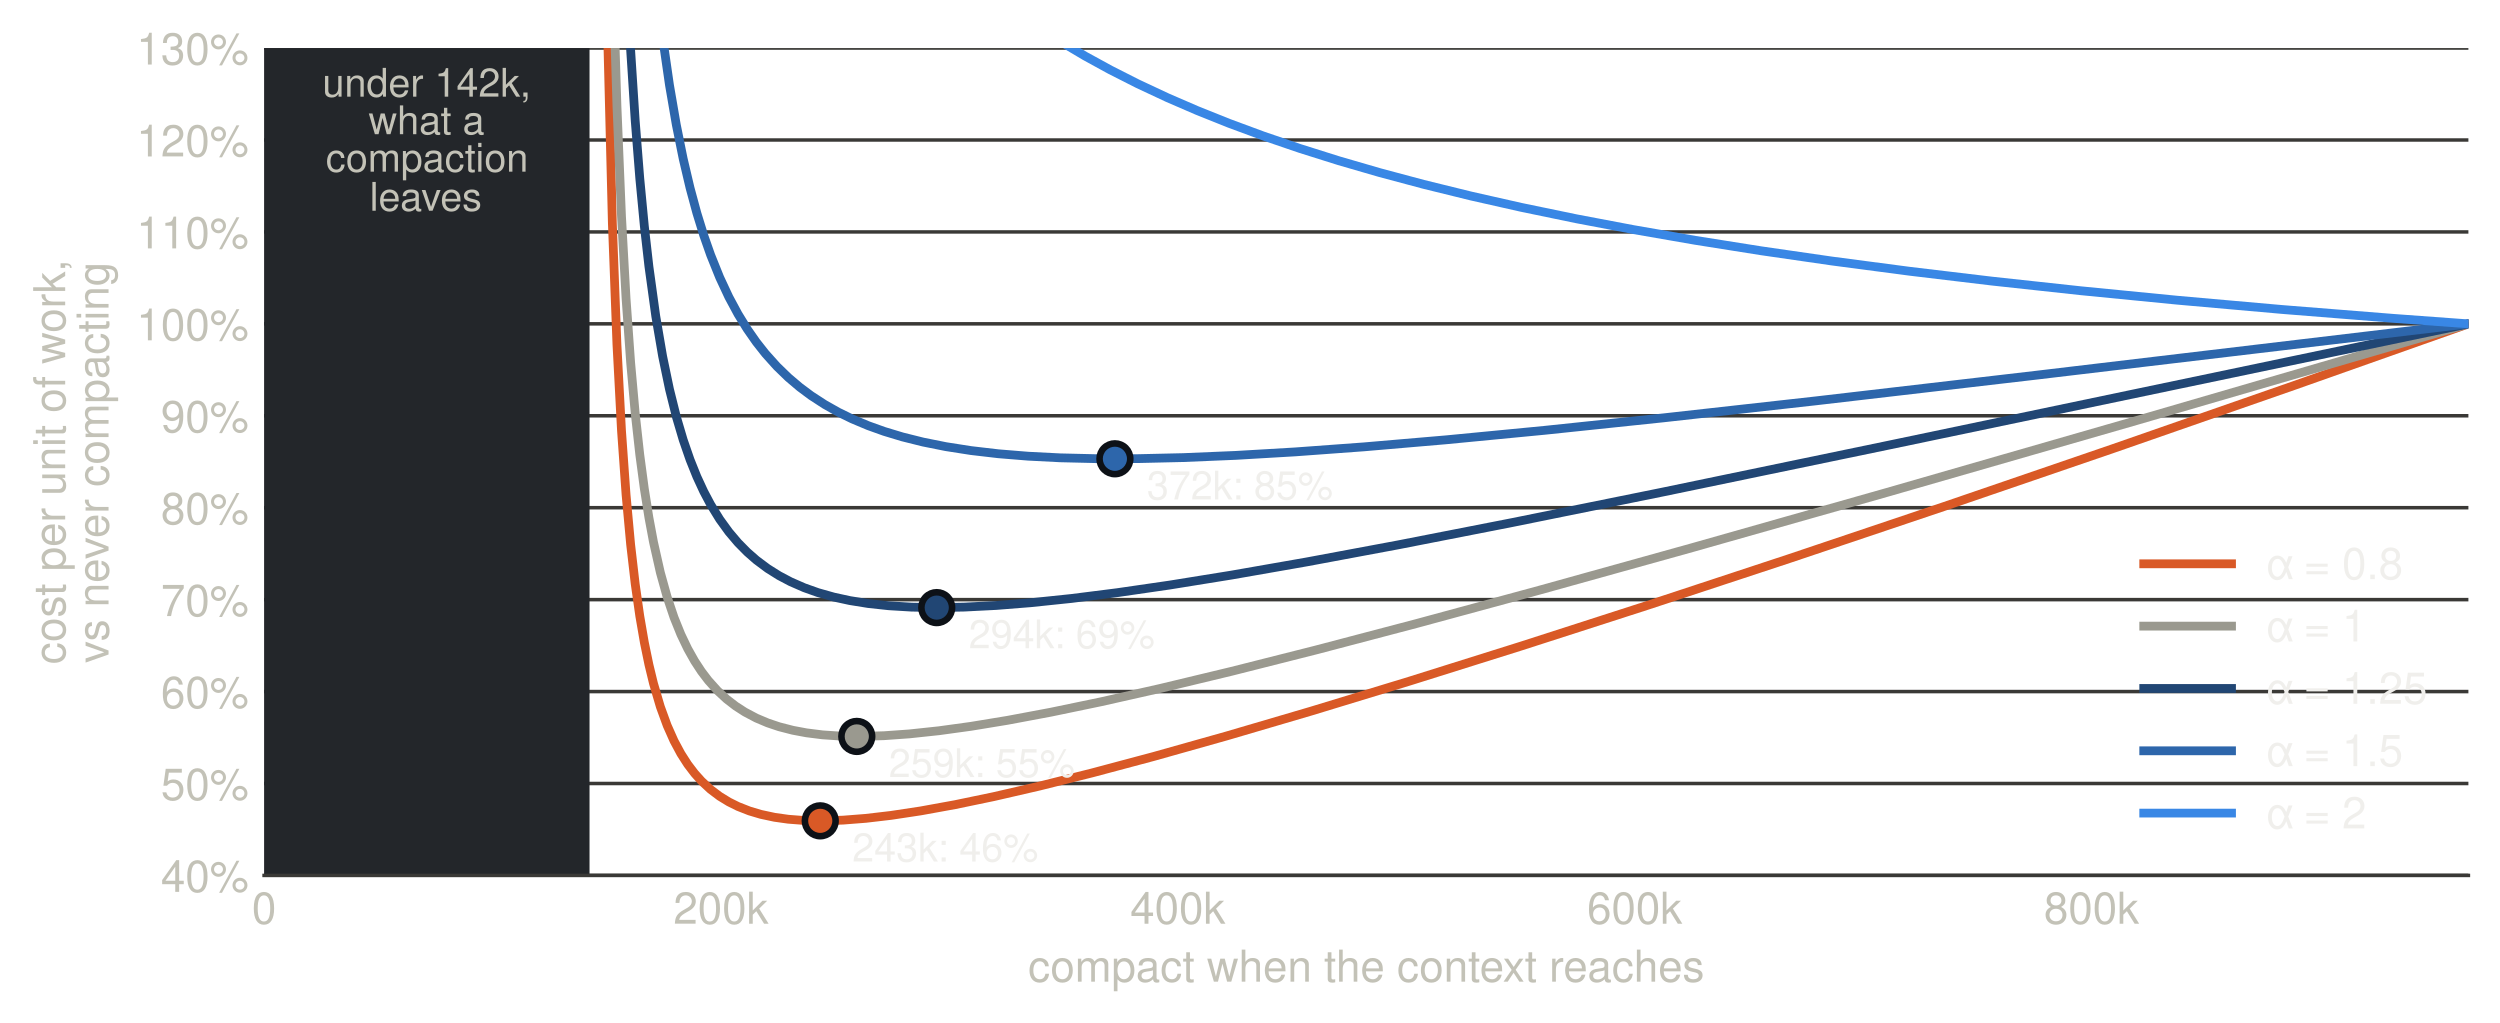
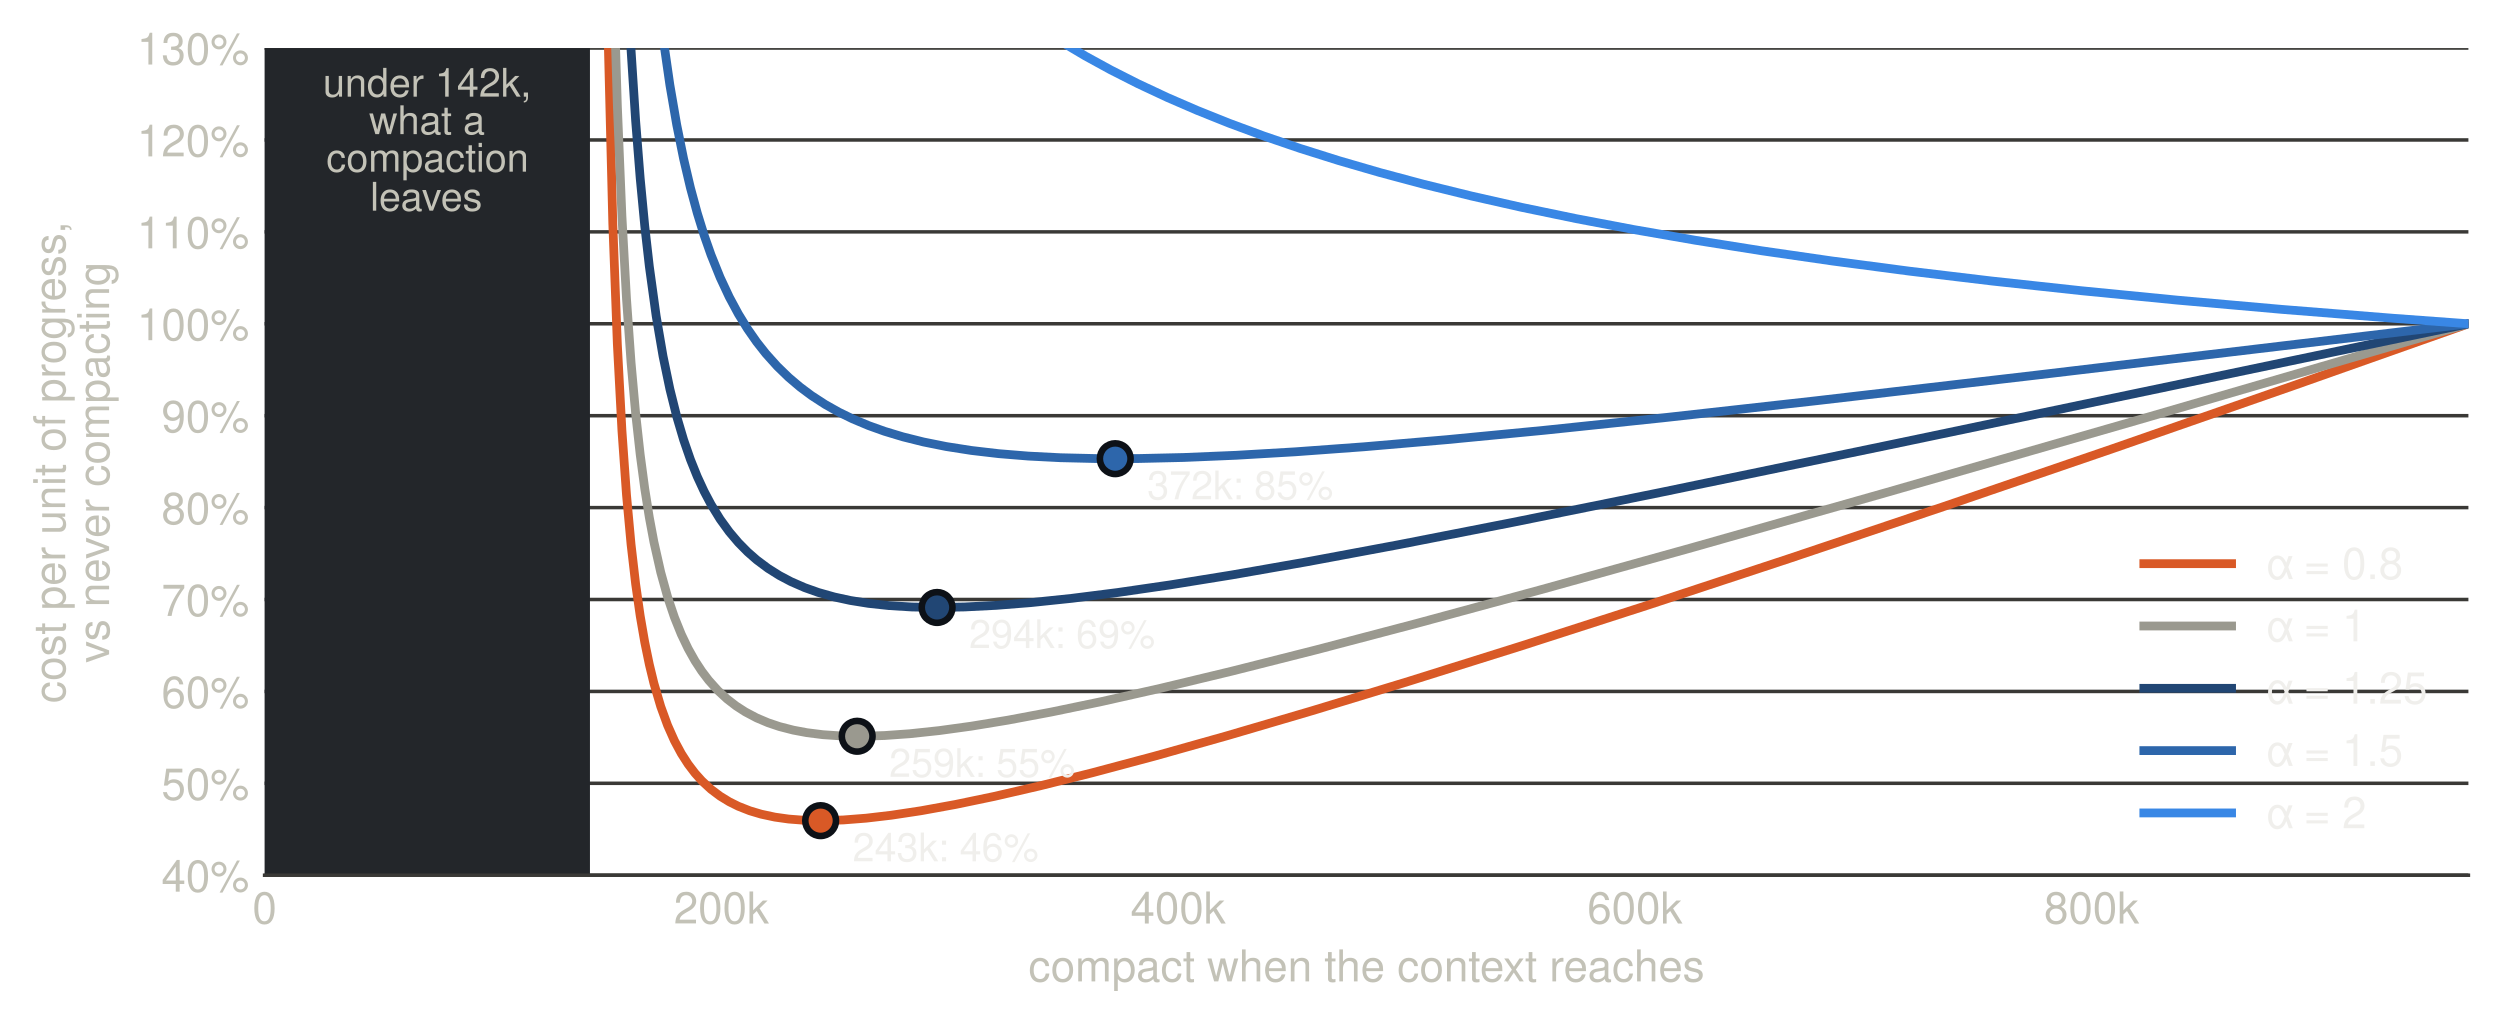
- <svg xmlns="http://www.w3.org/2000/svg" xmlns:xlink="http://www.w3.org/1999/xlink" width="569.568pt" height="232.93pt" viewBox="0 0 569.568 232.93" version="1.1">
+ <svg xmlns="http://www.w3.org/2000/svg" xmlns:xlink="http://www.w3.org/1999/xlink" width="569.696pt" height="232.93pt" viewBox="0 0 569.696 232.93" version="1.1">
  <defs>
    <style type="text/css">*{stroke-linejoin: round; stroke-linecap: butt}</style>
  </defs>
  <g id="figure_1">
    <g id="patch_1">
-       <path d="M 0 232.93  L 569.568 232.93  L 569.568 0  L 0 0  L 0 232.93  z " style="fill: none" />
+       <path d="M 0 232.93  L 569.696 232.93  L 569.696 0  L 0 0  L 0 232.93  z " style="fill: none" />
    </g>
    <g id="axes_1">
      <g id="patch_2">
-         <path d="M 60.168 199.446  L 562.368 199.446  L 562.368 10.95  L 60.168 10.95  L 60.168 199.446  z " style="fill: none" />
+         <path d="M 60.296 199.446  L 562.496 199.446  L 562.496 10.95  L 60.296 10.95  L 60.296 199.446  z " style="fill: none" />
      </g>
      <g id="matplotlib.axis_1">
        <g id="xtick_1">
          <g id="line2d_1" />
          <g id="text_1">
-             <text style="font-size: 10px; font-family: 'Helvetica', 'Arial', 'DejaVu Sans'; text-anchor: middle; fill: #c3c2b7" x="60.168" y="210.446" transform="rotate(-0 60.16758 210.446)">0</text>
+             <text style="font-size: 10px; font-family: 'Helvetica', 'Arial', 'DejaVu Sans'; text-anchor: middle; fill: #c3c2b7" x="60.296" y="210.446" transform="rotate(-0 60.2957 210.446)">0</text>
          </g>
        </g>
        <g id="xtick_2">
          <g id="line2d_2" />
          <g id="text_2">
-             <text style="font-size: 10px; font-family: 'Helvetica', 'Arial', 'DejaVu Sans'; text-anchor: middle; fill: #c3c2b7" x="164.25" y="210.446" transform="rotate(-0 164.2505 210.446)">200k</text>
+             <text style="font-size: 10px; font-family: 'Helvetica', 'Arial', 'DejaVu Sans'; text-anchor: middle; fill: #c3c2b7" x="164.379" y="210.446" transform="rotate(-0 164.3786 210.446)">200k</text>
          </g>
        </g>
        <g id="xtick_3">
          <g id="line2d_3" />
          <g id="text_3">
-             <text style="font-size: 10px; font-family: 'Helvetica', 'Arial', 'DejaVu Sans'; text-anchor: middle; fill: #c3c2b7" x="268.333" y="210.446" transform="rotate(-0 268.3334 210.446)">400k</text>
+             <text style="font-size: 10px; font-family: 'Helvetica', 'Arial', 'DejaVu Sans'; text-anchor: middle; fill: #c3c2b7" x="268.462" y="210.446" transform="rotate(-0 268.4615 210.446)">400k</text>
          </g>
        </g>
        <g id="xtick_4">
          <g id="line2d_4" />
          <g id="text_4">
-             <text style="font-size: 10px; font-family: 'Helvetica', 'Arial', 'DejaVu Sans'; text-anchor: middle; fill: #c3c2b7" x="372.416" y="210.446" transform="rotate(-0 372.4163 210.446)">600k</text>
+             <text style="font-size: 10px; font-family: 'Helvetica', 'Arial', 'DejaVu Sans'; text-anchor: middle; fill: #c3c2b7" x="372.544" y="210.446" transform="rotate(-0 372.5444 210.446)">600k</text>
          </g>
        </g>
        <g id="xtick_5">
          <g id="line2d_5" />
          <g id="text_5">
-             <text style="font-size: 10px; font-family: 'Helvetica', 'Arial', 'DejaVu Sans'; text-anchor: middle; fill: #c3c2b7" x="476.499" y="210.446" transform="rotate(-0 476.4992 210.446)">800k</text>
+             <text style="font-size: 10px; font-family: 'Helvetica', 'Arial', 'DejaVu Sans'; text-anchor: middle; fill: #c3c2b7" x="476.627" y="210.446" transform="rotate(-0 476.6273 210.446)">800k</text>
          </g>
        </g>
        <g id="text_6">
-           <text style="font-size: 10px; font-family: 'Helvetica', 'Arial', 'DejaVu Sans'; text-anchor: middle; fill: #c3c2b7" x="311.268" y="223.645" transform="rotate(-0 311.2676 223.6452)">compact when the context reaches</text>
+           <text style="font-size: 10px; font-family: 'Helvetica', 'Arial', 'DejaVu Sans'; text-anchor: middle; fill: #c3c2b7" x="311.396" y="223.645" transform="rotate(-0 311.3957 223.6452)">compact when the context reaches</text>
        </g>
      </g>
      <g id="matplotlib.axis_2">
        <g id="ytick_1">
          <g id="line2d_6">
-             <path d="M 60.168 199.446  L 562.368 199.446  " clip-path="url(#p92335eda85)" style="fill: none; stroke: #3a3936; stroke-width: 0.8; stroke-linecap: square" />
+             <path d="M 60.296 199.446  L 562.496 199.446  " clip-path="url(#p06e94a9ac0)" style="fill: none; stroke: #3a3936; stroke-width: 0.8; stroke-linecap: square" />
          </g>
          <g id="line2d_7" />
          <g id="text_7">
-             <text style="font-size: 10px; font-family: 'Helvetica', 'Arial', 'DejaVu Sans'; text-anchor: end; fill: #c3c2b7" x="56.668" y="203.196" transform="rotate(-0 56.66758 203.196)">40%</text>
+             <text style="font-size: 10px; font-family: 'Helvetica', 'Arial', 'DejaVu Sans'; text-anchor: end; fill: #c3c2b7" x="56.796" y="203.196" transform="rotate(-0 56.7957 203.196)">40%</text>
          </g>
        </g>
        <g id="ytick_2">
          <g id="line2d_8">
-             <path d="M 60.168 178.502  L 562.368 178.502  " clip-path="url(#p92335eda85)" style="fill: none; stroke: #3a3936; stroke-width: 0.8; stroke-linecap: square" />
+             <path d="M 60.296 178.502  L 562.496 178.502  " clip-path="url(#p06e94a9ac0)" style="fill: none; stroke: #3a3936; stroke-width: 0.8; stroke-linecap: square" />
          </g>
          <g id="line2d_9" />
          <g id="text_8">
-             <text style="font-size: 10px; font-family: 'Helvetica', 'Arial', 'DejaVu Sans'; text-anchor: end; fill: #c3c2b7" x="56.668" y="182.252" transform="rotate(-0 56.66758 182.252)">50%</text>
+             <text style="font-size: 10px; font-family: 'Helvetica', 'Arial', 'DejaVu Sans'; text-anchor: end; fill: #c3c2b7" x="56.796" y="182.252" transform="rotate(-0 56.7957 182.252)">50%</text>
          </g>
        </g>
        <g id="ytick_3">
          <g id="line2d_10">
-             <path d="M 60.168 157.558  L 562.368 157.558  " clip-path="url(#p92335eda85)" style="fill: none; stroke: #3a3936; stroke-width: 0.8; stroke-linecap: square" />
+             <path d="M 60.296 157.558  L 562.496 157.558  " clip-path="url(#p06e94a9ac0)" style="fill: none; stroke: #3a3936; stroke-width: 0.8; stroke-linecap: square" />
          </g>
          <g id="line2d_11" />
          <g id="text_9">
-             <text style="font-size: 10px; font-family: 'Helvetica', 'Arial', 'DejaVu Sans'; text-anchor: end; fill: #c3c2b7" x="56.668" y="161.308" transform="rotate(-0 56.66758 161.308)">60%</text>
+             <text style="font-size: 10px; font-family: 'Helvetica', 'Arial', 'DejaVu Sans'; text-anchor: end; fill: #c3c2b7" x="56.796" y="161.308" transform="rotate(-0 56.7957 161.308)">60%</text>
          </g>
        </g>
        <g id="ytick_4">
          <g id="line2d_12">
-             <path d="M 60.168 136.614  L 562.368 136.614  " clip-path="url(#p92335eda85)" style="fill: none; stroke: #3a3936; stroke-width: 0.8; stroke-linecap: square" />
+             <path d="M 60.296 136.614  L 562.496 136.614  " clip-path="url(#p06e94a9ac0)" style="fill: none; stroke: #3a3936; stroke-width: 0.8; stroke-linecap: square" />
          </g>
          <g id="line2d_13" />
          <g id="text_10">
-             <text style="font-size: 10px; font-family: 'Helvetica', 'Arial', 'DejaVu Sans'; text-anchor: end; fill: #c3c2b7" x="56.668" y="140.364" transform="rotate(-0 56.66758 140.364)">70%</text>
+             <text style="font-size: 10px; font-family: 'Helvetica', 'Arial', 'DejaVu Sans'; text-anchor: end; fill: #c3c2b7" x="56.796" y="140.364" transform="rotate(-0 56.7957 140.364)">70%</text>
          </g>
        </g>
        <g id="ytick_5">
          <g id="line2d_14">
-             <path d="M 60.168 115.67  L 562.368 115.67  " clip-path="url(#p92335eda85)" style="fill: none; stroke: #3a3936; stroke-width: 0.8; stroke-linecap: square" />
+             <path d="M 60.296 115.67  L 562.496 115.67  " clip-path="url(#p06e94a9ac0)" style="fill: none; stroke: #3a3936; stroke-width: 0.8; stroke-linecap: square" />
          </g>
          <g id="line2d_15" />
          <g id="text_11">
-             <text style="font-size: 10px; font-family: 'Helvetica', 'Arial', 'DejaVu Sans'; text-anchor: end; fill: #c3c2b7" x="56.668" y="119.42" transform="rotate(-0 56.66758 119.42)">80%</text>
+             <text style="font-size: 10px; font-family: 'Helvetica', 'Arial', 'DejaVu Sans'; text-anchor: end; fill: #c3c2b7" x="56.796" y="119.42" transform="rotate(-0 56.7957 119.42)">80%</text>
          </g>
        </g>
        <g id="ytick_6">
          <g id="line2d_16">
-             <path d="M 60.168 94.726  L 562.368 94.726  " clip-path="url(#p92335eda85)" style="fill: none; stroke: #3a3936; stroke-width: 0.8; stroke-linecap: square" />
+             <path d="M 60.296 94.726  L 562.496 94.726  " clip-path="url(#p06e94a9ac0)" style="fill: none; stroke: #3a3936; stroke-width: 0.8; stroke-linecap: square" />
          </g>
          <g id="line2d_17" />
          <g id="text_12">
-             <text style="font-size: 10px; font-family: 'Helvetica', 'Arial', 'DejaVu Sans'; text-anchor: end; fill: #c3c2b7" x="56.668" y="98.476" transform="rotate(-0 56.66758 98.476)">90%</text>
+             <text style="font-size: 10px; font-family: 'Helvetica', 'Arial', 'DejaVu Sans'; text-anchor: end; fill: #c3c2b7" x="56.796" y="98.476" transform="rotate(-0 56.7957 98.476)">90%</text>
          </g>
        </g>
        <g id="ytick_7">
          <g id="line2d_18">
-             <path d="M 60.168 73.782  L 562.368 73.782  " clip-path="url(#p92335eda85)" style="fill: none; stroke: #3a3936; stroke-width: 0.8; stroke-linecap: square" />
+             <path d="M 60.296 73.782  L 562.496 73.782  " clip-path="url(#p06e94a9ac0)" style="fill: none; stroke: #3a3936; stroke-width: 0.8; stroke-linecap: square" />
          </g>
          <g id="line2d_19" />
          <g id="text_13">
-             <text style="font-size: 10px; font-family: 'Helvetica', 'Arial', 'DejaVu Sans'; text-anchor: end; fill: #c3c2b7" x="56.668" y="77.532" transform="rotate(-0 56.66758 77.532)">100%</text>
+             <text style="font-size: 10px; font-family: 'Helvetica', 'Arial', 'DejaVu Sans'; text-anchor: end; fill: #c3c2b7" x="56.796" y="77.532" transform="rotate(-0 56.7957 77.532)">100%</text>
          </g>
        </g>
        <g id="ytick_8">
          <g id="line2d_20">
-             <path d="M 60.168 52.838  L 562.368 52.838  " clip-path="url(#p92335eda85)" style="fill: none; stroke: #3a3936; stroke-width: 0.8; stroke-linecap: square" />
+             <path d="M 60.296 52.838  L 562.496 52.838  " clip-path="url(#p06e94a9ac0)" style="fill: none; stroke: #3a3936; stroke-width: 0.8; stroke-linecap: square" />
          </g>
          <g id="line2d_21" />
          <g id="text_14">
-             <text style="font-size: 10px; font-family: 'Helvetica', 'Arial', 'DejaVu Sans'; text-anchor: end; fill: #c3c2b7" x="56.668" y="56.588" transform="rotate(-0 56.66758 56.588)">110%</text>
+             <text style="font-size: 10px; font-family: 'Helvetica', 'Arial', 'DejaVu Sans'; text-anchor: end; fill: #c3c2b7" x="56.796" y="56.588" transform="rotate(-0 56.7957 56.588)">110%</text>
          </g>
        </g>
        <g id="ytick_9">
          <g id="line2d_22">
-             <path d="M 60.168 31.894  L 562.368 31.894  " clip-path="url(#p92335eda85)" style="fill: none; stroke: #3a3936; stroke-width: 0.8; stroke-linecap: square" />
+             <path d="M 60.296 31.894  L 562.496 31.894  " clip-path="url(#p06e94a9ac0)" style="fill: none; stroke: #3a3936; stroke-width: 0.8; stroke-linecap: square" />
          </g>
          <g id="line2d_23" />
          <g id="text_15">
-             <text style="font-size: 10px; font-family: 'Helvetica', 'Arial', 'DejaVu Sans'; text-anchor: end; fill: #c3c2b7" x="56.668" y="35.644" transform="rotate(-0 56.66758 35.644)">120%</text>
+             <text style="font-size: 10px; font-family: 'Helvetica', 'Arial', 'DejaVu Sans'; text-anchor: end; fill: #c3c2b7" x="56.796" y="35.644" transform="rotate(-0 56.7957 35.644)">120%</text>
          </g>
        </g>
        <g id="ytick_10">
          <g id="line2d_24">
-             <path d="M 60.168 10.95  L 562.368 10.95  " clip-path="url(#p92335eda85)" style="fill: none; stroke: #3a3936; stroke-width: 0.8; stroke-linecap: square" />
+             <path d="M 60.296 10.95  L 562.496 10.95  " clip-path="url(#p06e94a9ac0)" style="fill: none; stroke: #3a3936; stroke-width: 0.8; stroke-linecap: square" />
          </g>
          <g id="line2d_25" />
          <g id="text_16">
-             <text style="font-size: 10px; font-family: 'Helvetica', 'Arial', 'DejaVu Sans'; text-anchor: end; fill: #c3c2b7" x="56.668" y="14.7" transform="rotate(-0 56.66758 14.7)">130%</text>
+             <text style="font-size: 10px; font-family: 'Helvetica', 'Arial', 'DejaVu Sans'; text-anchor: end; fill: #c3c2b7" x="56.796" y="14.7" transform="rotate(-0 56.7957 14.7)">130%</text>
          </g>
        </g>
        <g id="text_17">
-           <text style="font-size: 10px; font-family: 'Helvetica', 'Arial', 'DejaVu Sans'; fill: #c3c2b7" transform="translate(14.84893 151.3253) rotate(-90)">cost per unit of work,</text>
-           <text style="font-size: 10px; font-family: 'Helvetica', 'Arial', 'DejaVu Sans'; fill: #c3c2b7" transform="translate(24.73115 151.0496) rotate(-90)">vs never compacting</text>
+           <text style="font-size: 10px; font-family: 'Helvetica', 'Arial', 'DejaVu Sans'; fill: #c3c2b7" transform="translate(14.84893 160.2207) rotate(-90)">cost per unit of progress,</text>
+           <text style="font-size: 10px; font-family: 'Helvetica', 'Arial', 'DejaVu Sans'; fill: #c3c2b7" transform="translate(24.85928 151.0496) rotate(-90)">vs never compacting</text>
        </g>
      </g>
      <g id="patch_3">
-         <path d="M 60.168 199.446  L 134.31 199.446  L 134.31 10.95  L 60.168 10.95  z " clip-path="url(#p92335eda85)" style="fill: #23262a" />
+         <path d="M 60.296 199.446  L 134.438 199.446  L 134.438 10.95  L 60.296 10.95  z " clip-path="url(#p06e94a9ac0)" style="fill: #23262a" />
      </g>
      <g id="line2d_26">
-         <path d="M 138.293 -1  L 138.473 9.276  L 139.514 50.863  L 140.555 78.48  L 141.595 98.113  L 142.636 112.756  L 143.677 124.073  L 144.718 133.061  L 145.759 140.355  L 146.8 146.38  L 147.84 151.427  L 148.881 155.707  L 150.442 161.011  L 152.004 165.294  L 153.565 168.802  L 155.126 171.71  L 156.687 174.144  L 158.249 176.196  L 159.81 177.937  L 161.892 179.864  L 163.973 181.429  L 166.055 182.702  L 168.137 183.738  L 170.739 184.76  L 173.341 185.535  L 176.463 186.204  L 179.586 186.644  L 183.229 186.926  L 187.392 187.004  L 192.076 186.849  L 197.28 186.441  L 203.004 185.77  L 209.77 184.746  L 217.576 183.327  L 226.423 181.487  L 236.831 179.087  L 248.801 176.093  L 262.852 172.343  L 279.505 167.656  L 298.761 161.996  L 321.138 155.176  L 346.639 147.165  L 375.262 137.938  L 407.527 127.299  L 442.915 115.392  L 481.426 102.196  L 522.539 87.87  L 562.368 73.782  L 562.368 73.782  " clip-path="url(#p92335eda85)" style="fill: none; stroke: #d95926; stroke-width: 2; stroke-linecap: square" />
+         <path d="M 138.421 -1  L 138.601 9.276  L 139.642 50.863  L 140.683 78.48  L 141.724 98.113  L 142.764 112.756  L 143.805 124.073  L 144.846 133.061  L 145.887 140.355  L 146.928 146.38  L 147.969 151.427  L 149.009 155.707  L 150.571 161.011  L 152.132 165.294  L 153.693 168.802  L 155.254 171.71  L 156.816 174.144  L 158.377 176.196  L 159.938 177.937  L 162.02 179.864  L 164.101 181.429  L 166.183 182.702  L 168.265 183.738  L 170.867 184.76  L 173.469 185.535  L 176.591 186.204  L 179.714 186.644  L 183.357 186.926  L 187.52 187.004  L 192.204 186.849  L 197.408 186.441  L 203.132 185.77  L 209.898 184.746  L 217.704 183.327  L 226.551 181.487  L 236.959 179.087  L 248.929 176.093  L 262.98 172.343  L 279.633 167.656  L 298.889 161.996  L 321.267 155.176  L 346.767 147.165  L 375.39 137.938  L 407.655 127.299  L 443.044 115.392  L 481.554 102.196  L 522.667 87.87  L 562.496 73.782  L 562.496 73.782  " clip-path="url(#p06e94a9ac0)" style="fill: none; stroke: #d95926; stroke-width: 2; stroke-linecap: square" />
      </g>
      <g id="line2d_27">
-         <path d="M 139.789 -1  L 140.555 24.125  L 141.595 49.279  L 142.636 68.067  L 143.677 82.611  L 144.718 94.184  L 145.759 103.596  L 146.8 111.387  L 147.84 117.932  L 148.881 123.498  L 150.442 130.425  L 152.004 136.047  L 153.565 140.682  L 155.126 144.551  L 156.687 147.816  L 158.249 150.594  L 159.81 152.974  L 161.371 155.026  L 163.453 157.343  L 165.534 159.268  L 167.616 160.874  L 169.698 162.218  L 172.3 163.596  L 174.902 164.697  L 177.504 165.572  L 180.626 166.376  L 183.749 166.961  L 187.392 167.419  L 191.555 167.7  L 196.239 167.772  L 201.443 167.611  L 207.168 167.204  L 213.933 166.481  L 221.219 165.477  L 229.545 164.109  L 239.433 162.255  L 250.882 159.875  L 264.413 156.827  L 280.546 152.952  L 299.801 148.086  L 322.7 142.064  L 350.802 134.436  L 385.67 124.734  L 429.905 112.184  L 486.63 95.846  L 561.049 74.168  L 562.368 73.782  L 562.368 73.782  " clip-path="url(#p92335eda85)" style="fill: none; stroke: #9a998f; stroke-width: 2; stroke-linecap: square" />
+         <path d="M 139.917 -1  L 140.683 24.125  L 141.724 49.279  L 142.764 68.067  L 143.805 82.611  L 144.846 94.184  L 145.887 103.596  L 146.928 111.387  L 147.969 117.932  L 149.009 123.498  L 150.571 130.425  L 152.132 136.047  L 153.693 140.682  L 155.254 144.551  L 156.816 147.816  L 158.377 150.594  L 159.938 152.974  L 161.499 155.026  L 163.581 157.343  L 165.663 159.268  L 167.744 160.874  L 169.826 162.218  L 172.428 163.596  L 175.03 164.697  L 177.632 165.572  L 180.755 166.376  L 183.877 166.961  L 187.52 167.419  L 191.683 167.7  L 196.367 167.772  L 201.571 167.611  L 207.296 167.204  L 214.061 166.481  L 221.347 165.477  L 229.674 164.109  L 239.561 162.255  L 251.011 159.875  L 264.541 156.827  L 280.674 152.952  L 299.93 148.086  L 322.828 142.064  L 350.93 134.436  L 385.798 124.734  L 430.033 112.184  L 486.758 95.846  L 561.178 74.168  L 562.496 73.782  L 562.496 73.782  " clip-path="url(#p06e94a9ac0)" style="fill: none; stroke: #9a998f; stroke-width: 2; stroke-linecap: square" />
      </g>
      <g id="line2d_28">
-         <path d="M 143.014 -1  L 143.677 11.429  L 144.718 27.523  L 145.759 40.645  L 146.8 51.537  L 147.84 60.714  L 149.402 72.041  L 150.963 81.172  L 152.524 88.672  L 154.085 94.927  L 155.647 100.211  L 157.208 104.722  L 158.769 108.608  L 160.33 111.981  L 161.892 114.93  L 163.973 118.315  L 166.055 121.188  L 168.137 123.645  L 170.218 125.758  L 172.3 127.583  L 174.902 129.527  L 177.504 131.159  L 180.106 132.533  L 183.229 133.899  L 186.351 135.009  L 189.994 136.038  L 193.637 136.831  L 197.8 137.5  L 202.484 138.006  L 207.688 138.321  L 213.413 138.428  L 219.658 138.315  L 226.943 137.945  L 234.75 137.325  L 244.117 136.346  L 254.525 135.029  L 266.495 133.29  L 280.546 131.024  L 297.72 128.018  L 318.536 124.136  L 344.557 119.044  L 378.904 112.083  L 430.425 101.389  L 562.368 73.782  L 562.368 73.782  " clip-path="url(#p92335eda85)" style="fill: none; stroke: #214674; stroke-width: 2; stroke-linecap: square" />
+         <path d="M 143.142 -1  L 143.805 11.429  L 144.846 27.523  L 145.887 40.645  L 146.928 51.537  L 147.969 60.714  L 149.53 72.041  L 151.091 81.172  L 152.652 88.672  L 154.213 94.927  L 155.775 100.211  L 157.336 104.722  L 158.897 108.608  L 160.458 111.981  L 162.02 114.93  L 164.101 118.315  L 166.183 121.188  L 168.265 123.645  L 170.346 125.758  L 172.428 127.583  L 175.03 129.527  L 177.632 131.159  L 180.234 132.533  L 183.357 133.899  L 186.479 135.009  L 190.122 136.038  L 193.765 136.831  L 197.928 137.5  L 202.612 138.006  L 207.816 138.321  L 213.541 138.428  L 219.786 138.315  L 227.072 137.945  L 234.878 137.325  L 244.245 136.346  L 254.653 135.029  L 266.623 133.29  L 280.674 131.024  L 297.848 128.018  L 318.664 124.136  L 344.685 119.044  L 379.033 112.083  L 430.554 101.389  L 562.496 73.782  L 562.496 73.782  " clip-path="url(#p06e94a9ac0)" style="fill: none; stroke: #214674; stroke-width: 2; stroke-linecap: square" />
      </g>
      <g id="line2d_29">
-         <path d="M 149.795 -1  L 150.963 8.565  L 152.524 19.378  L 154.085 28.451  L 155.647 36.167  L 157.208 42.803  L 158.769 48.564  L 160.33 53.61  L 161.892 58.06  L 163.973 63.23  L 166.055 67.683  L 168.137 71.553  L 170.218 74.941  L 172.3 77.924  L 174.382 80.567  L 176.984 83.467  L 179.586 85.99  L 182.188 88.197  L 184.79 90.138  L 187.912 92.168  L 191.035 93.924  L 194.157 95.448  L 197.8 96.978  L 201.443 98.283  L 205.606 99.542  L 210.29 100.711  L 215.494 101.755  L 221.219 102.65  L 227.464 103.379  L 234.229 103.931  L 241.515 104.303  L 249.842 104.5  L 259.209 104.49  L 269.617 104.251  L 281.587 103.748  L 295.118 102.952  L 310.73 101.808  L 329.465 100.201  L 351.843 98.046  L 378.904 95.208  L 413.772 91.319  L 463.732 85.504  L 562.368 73.782  L 562.368 73.782  " clip-path="url(#p92335eda85)" style="fill: none; stroke: #2d66ab; stroke-width: 2; stroke-linecap: square" />
+         <path d="M 149.924 -1  L 151.091 8.565  L 152.652 19.378  L 154.213 28.451  L 155.775 36.167  L 157.336 42.803  L 158.897 48.564  L 160.458 53.61  L 162.02 58.06  L 164.101 63.23  L 166.183 67.683  L 168.265 71.553  L 170.346 74.941  L 172.428 77.924  L 174.51 80.567  L 177.112 83.467  L 179.714 85.99  L 182.316 88.197  L 184.918 90.138  L 188.04 92.168  L 191.163 93.924  L 194.285 95.448  L 197.928 96.978  L 201.571 98.283  L 205.735 99.542  L 210.418 100.711  L 215.622 101.755  L 221.347 102.65  L 227.592 103.379  L 234.357 103.931  L 241.643 104.303  L 249.97 104.5  L 259.337 104.49  L 269.745 104.251  L 281.715 103.748  L 295.246 102.952  L 310.858 101.808  L 329.593 100.201  L 351.971 98.046  L 379.033 95.208  L 413.9 91.319  L 463.86 85.504  L 562.496 73.782  L 562.496 73.782  " clip-path="url(#p06e94a9ac0)" style="fill: none; stroke: #2d66ab; stroke-width: 2; stroke-linecap: square" />
      </g>
      <g id="line2d_30">
-         <path d="M 226.499 -1  L 231.107 2.459  L 236.311 6.068  L 241.515 9.402  L 247.24 12.792  L 252.964 15.926  L 259.209 19.09  L 265.974 22.256  L 272.74 25.182  L 280.026 28.099  L 287.832 30.986  L 296.159 33.83  L 305.006 36.616  L 314.373 39.336  L 324.261 41.981  L 335.19 44.669  L 346.639 47.255  L 359.129 49.841  L 372.139 52.308  L 386.19 54.748  L 401.282 57.141  L 417.415 59.475  L 435.109 61.805  L 453.844 64.045  L 474.14 66.246  L 495.998 68.39  L 519.937 70.51  L 545.437 72.543  L 562.368 73.782  L 562.368 73.782  " clip-path="url(#p92335eda85)" style="fill: none; stroke: #3987e5; stroke-width: 2; stroke-linecap: square" />
+         <path d="M 226.627 -1  L 231.235 2.459  L 236.439 6.068  L 241.643 9.402  L 247.368 12.792  L 253.092 15.926  L 259.337 19.09  L 266.103 22.256  L 272.868 25.182  L 280.154 28.099  L 287.96 30.986  L 296.287 33.83  L 305.134 36.616  L 314.501 39.336  L 324.389 41.981  L 335.318 44.669  L 346.767 47.255  L 359.257 49.841  L 372.267 52.308  L 386.318 54.748  L 401.41 57.141  L 417.543 59.475  L 435.237 61.805  L 453.972 64.045  L 474.268 66.246  L 496.126 68.39  L 520.065 70.51  L 545.565 72.543  L 562.496 73.782  L 562.496 73.782  " clip-path="url(#p06e94a9ac0)" style="fill: none; stroke: #3987e5; stroke-width: 2; stroke-linecap: square" />
      </g>
      <g id="patch_4">
-         <path d="M 60.168 199.446  L 562.368 199.446  " style="fill: none; stroke: #3a3936; stroke-width: 0.8; stroke-linejoin: miter; stroke-linecap: square" />
+         <path d="M 60.296 199.446  L 562.496 199.446  " style="fill: none; stroke: #3a3936; stroke-width: 0.8; stroke-linejoin: miter; stroke-linecap: square" />
      </g>
      <g id="text_18">
-         <text style="font-size: 9px; font-family: 'Helvetica', 'Arial', 'DejaVu Sans'; fill: #c3c2b7" transform="translate(73.47296 22.02283)">under 142k,</text>
-         <text style="font-size: 9px; font-family: 'Helvetica', 'Arial', 'DejaVu Sans'; fill: #c3c2b7" transform="translate(83.98117 30.5702)">what a</text>
-         <text style="font-size: 9px; font-family: 'Helvetica', 'Arial', 'DejaVu Sans'; fill: #c3c2b7" transform="translate(74.22812 39.11756)">compaction</text>
-         <text style="font-size: 9px; font-family: 'Helvetica', 'Arial', 'DejaVu Sans'; fill: #c3c2b7" transform="translate(84.23148 48.01156)">leaves</text>
+         <text style="font-size: 9px; font-family: 'Helvetica', 'Arial', 'DejaVu Sans'; fill: #c3c2b7" transform="translate(73.60109 22.02283)">under 142k,</text>
+         <text style="font-size: 9px; font-family: 'Helvetica', 'Arial', 'DejaVu Sans'; fill: #c3c2b7" transform="translate(84.10929 30.5702)">what a</text>
+         <text style="font-size: 9px; font-family: 'Helvetica', 'Arial', 'DejaVu Sans'; fill: #c3c2b7" transform="translate(74.35624 39.11756)">compaction</text>
+         <text style="font-size: 9px; font-family: 'Helvetica', 'Arial', 'DejaVu Sans'; fill: #c3c2b7" transform="translate(84.3596 48.01156)">leaves</text>
      </g>
      <g id="line2d_31">
        <defs>
          <path id="mec0bd2ce93" d="M 0 3.5  C 0.928 3.5 1.819 3.131 2.475 2.475  C 3.131 1.819 3.5 0.928 3.5 0  C 3.5 -0.928 3.131 -1.819 2.475 -2.475  C 1.819 -3.131 0.928 -3.5 0 -3.5  C -0.928 -3.5 -1.819 -3.131 -2.475 -2.475  C -3.131 -1.819 -3.5 -0.928 -3.5 0  C -3.5 0.928 -3.131 1.819 -2.475 2.475  C -1.819 3.131 -0.928 3.5 0 3.5  z " style="stroke: #0d1117; stroke-width: 1.5" />
        </defs>
-         <g clip-path="url(#p92335eda85)">
-           <use xlink:href="#mec0bd2ce93" x="186.871" y="187.007" style="fill: #d95926; stroke: #0d1117; stroke-width: 1.5" />
+         <g clip-path="url(#p06e94a9ac0)">
+           <use xlink:href="#mec0bd2ce93" x="187" y="187.007" style="fill: #d95926; stroke: #0d1117; stroke-width: 1.5" />
        </g>
      </g>
      <g id="text_19">
-         <text style="font-size: 9px; font-family: 'Helvetica', 'Arial', 'DejaVu Sans'; text-anchor: start; fill: #f0efec" x="194.157" y="196.27" transform="rotate(-0 194.1573 196.2701)">243k: 46%</text>
+         <text style="font-size: 9px; font-family: 'Helvetica', 'Arial', 'DejaVu Sans'; text-anchor: start; fill: #f0efec" x="194.285" y="196.27" transform="rotate(-0 194.2854 196.2701)">243k: 46%</text>
      </g>
      <g id="line2d_32">
        <defs>
          <path id="md3c864d577" d="M 0 3.5  C 0.928 3.5 1.819 3.131 2.475 2.475  C 3.131 1.819 3.5 0.928 3.5 0  C 3.5 -0.928 3.131 -1.819 2.475 -2.475  C 1.819 -3.131 0.928 -3.5 0 -3.5  C -0.928 -3.5 -1.819 -3.131 -2.475 -2.475  C -3.131 -1.819 -3.5 -0.928 -3.5 0  C -3.5 0.928 -3.131 1.819 -2.475 2.475  C -1.819 3.131 -0.928 3.5 0 3.5  z " style="stroke: #0d1117; stroke-width: 1.5" />
        </defs>
-         <g clip-path="url(#p92335eda85)">
-           <use xlink:href="#md3c864d577" x="195.198" y="167.775" style="fill: #9a998f; stroke: #0d1117; stroke-width: 1.5" />
+         <g clip-path="url(#p06e94a9ac0)">
+           <use xlink:href="#md3c864d577" x="195.326" y="167.775" style="fill: #9a998f; stroke: #0d1117; stroke-width: 1.5" />
        </g>
      </g>
      <g id="text_20">
-         <text style="font-size: 9px; font-family: 'Helvetica', 'Arial', 'DejaVu Sans'; text-anchor: start; fill: #f0efec" x="202.484" y="177.039" transform="rotate(-0 202.4839 177.0387)">259k: 55%</text>
+         <text style="font-size: 9px; font-family: 'Helvetica', 'Arial', 'DejaVu Sans'; text-anchor: start; fill: #f0efec" x="202.612" y="177.039" transform="rotate(-0 202.612 177.0387)">259k: 55%</text>
      </g>
      <g id="line2d_33">
        <defs>
          <path id="m6ace564a7d" d="M 0 3.5  C 0.928 3.5 1.819 3.131 2.475 2.475  C 3.131 1.819 3.5 0.928 3.5 0  C 3.5 -0.928 3.131 -1.819 2.475 -2.475  C 1.819 -3.131 0.928 -3.5 0 -3.5  C -0.928 -3.5 -1.819 -3.131 -2.475 -2.475  C -3.131 -1.819 -3.5 -0.928 -3.5 0  C -3.5 0.928 -3.131 1.819 -2.475 2.475  C -1.819 3.131 -0.928 3.5 0 3.5  z " style="stroke: #0d1117; stroke-width: 1.5" />
        </defs>
-         <g clip-path="url(#p92335eda85)">
-           <use xlink:href="#m6ace564a7d" x="213.413" y="138.428" style="fill: #214674; stroke: #0d1117; stroke-width: 1.5" />
+         <g clip-path="url(#p06e94a9ac0)">
+           <use xlink:href="#m6ace564a7d" x="213.541" y="138.428" style="fill: #214674; stroke: #0d1117; stroke-width: 1.5" />
        </g>
      </g>
      <g id="text_21">
-         <text style="font-size: 9px; font-family: 'Helvetica', 'Arial', 'DejaVu Sans'; text-anchor: start; fill: #f0efec" x="220.698" y="147.691" transform="rotate(-0 220.6984 147.691)">294k: 69%</text>
+         <text style="font-size: 9px; font-family: 'Helvetica', 'Arial', 'DejaVu Sans'; text-anchor: start; fill: #f0efec" x="220.827" y="147.691" transform="rotate(-0 220.8265 147.691)">294k: 69%</text>
      </g>
      <g id="line2d_34">
        <defs>
          <path id="m2ed7784922" d="M 0 3.5  C 0.928 3.5 1.819 3.131 2.475 2.475  C 3.131 1.819 3.5 0.928 3.5 0  C 3.5 -0.928 3.131 -1.819 2.475 -2.475  C 1.819 -3.131 0.928 -3.5 0 -3.5  C -0.928 -3.5 -1.819 -3.131 -2.475 -2.475  C -3.131 -1.819 -3.5 -0.928 -3.5 0  C -3.5 0.928 -3.131 1.819 -2.475 2.475  C -1.819 3.131 -0.928 3.5 0 3.5  z " style="stroke: #0d1117; stroke-width: 1.5" />
        </defs>
-         <g clip-path="url(#p92335eda85)">
-           <use xlink:href="#m2ed7784922" x="254.005" y="104.522" style="fill: #2d66ab; stroke: #0d1117; stroke-width: 1.5" />
+         <g clip-path="url(#p06e94a9ac0)">
+           <use xlink:href="#m2ed7784922" x="254.133" y="104.522" style="fill: #2d66ab; stroke: #0d1117; stroke-width: 1.5" />
        </g>
      </g>
      <g id="text_22">
-         <text style="font-size: 9px; font-family: 'Helvetica', 'Arial', 'DejaVu Sans'; text-anchor: start; fill: #f0efec" x="261.291" y="113.786" transform="rotate(-0 261.2907 113.7857)">372k: 85%</text>
+         <text style="font-size: 9px; font-family: 'Helvetica', 'Arial', 'DejaVu Sans'; text-anchor: start; fill: #f0efec" x="261.419" y="113.786" transform="rotate(-0 261.4189 113.7857)">372k: 85%</text>
      </g>
      <g id="legend_1">
        <g id="line2d_35">
-           <path d="M 488.402 128.45  L 498.402 128.45  L 508.402 128.45  " style="fill: none; stroke: #d95926; stroke-width: 2; stroke-linecap: square" />
+           <path d="M 488.53 128.45  L 498.53 128.45  L 508.53 128.45  " style="fill: none; stroke: #d95926; stroke-width: 2; stroke-linecap: square" />
        </g>
        <g id="text_23">
-           <text style="font-size: 10px; font-family: 'Helvetica', 'Arial', 'DejaVu Sans'; text-anchor: start; fill: #f0efec" x="516.402" y="131.95" transform="rotate(-0 516.402 131.9499)">α = 0.8</text>
+           <text style="font-size: 10px; font-family: 'Helvetica', 'Arial', 'DejaVu Sans'; text-anchor: start; fill: #f0efec" x="516.53" y="131.95" transform="rotate(-0 516.5301 131.9499)">α = 0.8</text>
        </g>
        <g id="line2d_36">
-           <path d="M 488.402 142.649  L 498.402 142.649  L 508.402 142.649  " style="fill: none; stroke: #9a998f; stroke-width: 2; stroke-linecap: square" />
+           <path d="M 488.53 142.649  L 498.53 142.649  L 508.53 142.649  " style="fill: none; stroke: #9a998f; stroke-width: 2; stroke-linecap: square" />
        </g>
        <g id="text_24">
-           <text style="font-size: 10px; font-family: 'Helvetica', 'Arial', 'DejaVu Sans'; text-anchor: start; fill: #f0efec" x="516.402" y="146.149" transform="rotate(-0 516.402 146.1491)">α = 1</text>
+           <text style="font-size: 10px; font-family: 'Helvetica', 'Arial', 'DejaVu Sans'; text-anchor: start; fill: #f0efec" x="516.53" y="146.149" transform="rotate(-0 516.5301 146.1491)">α = 1</text>
        </g>
        <g id="line2d_37">
-           <path d="M 488.402 156.848  L 498.402 156.848  L 508.402 156.848  " style="fill: none; stroke: #214674; stroke-width: 2; stroke-linecap: square" />
+           <path d="M 488.53 156.848  L 498.53 156.848  L 508.53 156.848  " style="fill: none; stroke: #214674; stroke-width: 2; stroke-linecap: square" />
        </g>
        <g id="text_25">
-           <text style="font-size: 10px; font-family: 'Helvetica', 'Arial', 'DejaVu Sans'; text-anchor: start; fill: #f0efec" x="516.402" y="160.348" transform="rotate(-0 516.402 160.3483)">α = 1.25</text>
+           <text style="font-size: 10px; font-family: 'Helvetica', 'Arial', 'DejaVu Sans'; text-anchor: start; fill: #f0efec" x="516.53" y="160.348" transform="rotate(-0 516.5301 160.3483)">α = 1.25</text>
        </g>
        <g id="line2d_38">
-           <path d="M 488.402 171.048  L 498.402 171.048  L 508.402 171.048  " style="fill: none; stroke: #2d66ab; stroke-width: 2; stroke-linecap: square" />
+           <path d="M 488.53 171.048  L 498.53 171.048  L 508.53 171.048  " style="fill: none; stroke: #2d66ab; stroke-width: 2; stroke-linecap: square" />
        </g>
        <g id="text_26">
-           <text style="font-size: 10px; font-family: 'Helvetica', 'Arial', 'DejaVu Sans'; text-anchor: start; fill: #f0efec" x="516.402" y="174.548" transform="rotate(-0 516.402 174.5476)">α = 1.5</text>
+           <text style="font-size: 10px; font-family: 'Helvetica', 'Arial', 'DejaVu Sans'; text-anchor: start; fill: #f0efec" x="516.53" y="174.548" transform="rotate(-0 516.5301 174.5476)">α = 1.5</text>
        </g>
        <g id="line2d_39">
-           <path d="M 488.402 185.247  L 498.402 185.247  L 508.402 185.247  " style="fill: none; stroke: #3987e5; stroke-width: 2; stroke-linecap: square" />
+           <path d="M 488.53 185.247  L 498.53 185.247  L 508.53 185.247  " style="fill: none; stroke: #3987e5; stroke-width: 2; stroke-linecap: square" />
        </g>
        <g id="text_27">
-           <text style="font-size: 10px; font-family: 'Helvetica', 'Arial', 'DejaVu Sans'; text-anchor: start; fill: #f0efec" x="516.402" y="188.747" transform="rotate(-0 516.402 188.7468)">α = 2</text>
+           <text style="font-size: 10px; font-family: 'Helvetica', 'Arial', 'DejaVu Sans'; text-anchor: start; fill: #f0efec" x="516.53" y="188.747" transform="rotate(-0 516.5301 188.7468)">α = 2</text>
        </g>
      </g>
    </g>
  </g>
  <defs>
-     <clipPath id="p92335eda85">
-       <rect x="60.168" y="10.95" width="502.2" height="188.496" />
+     <clipPath id="p06e94a9ac0">
+       <rect x="60.296" y="10.95" width="502.2" height="188.496" />
    </clipPath>
  </defs>
</svg>
